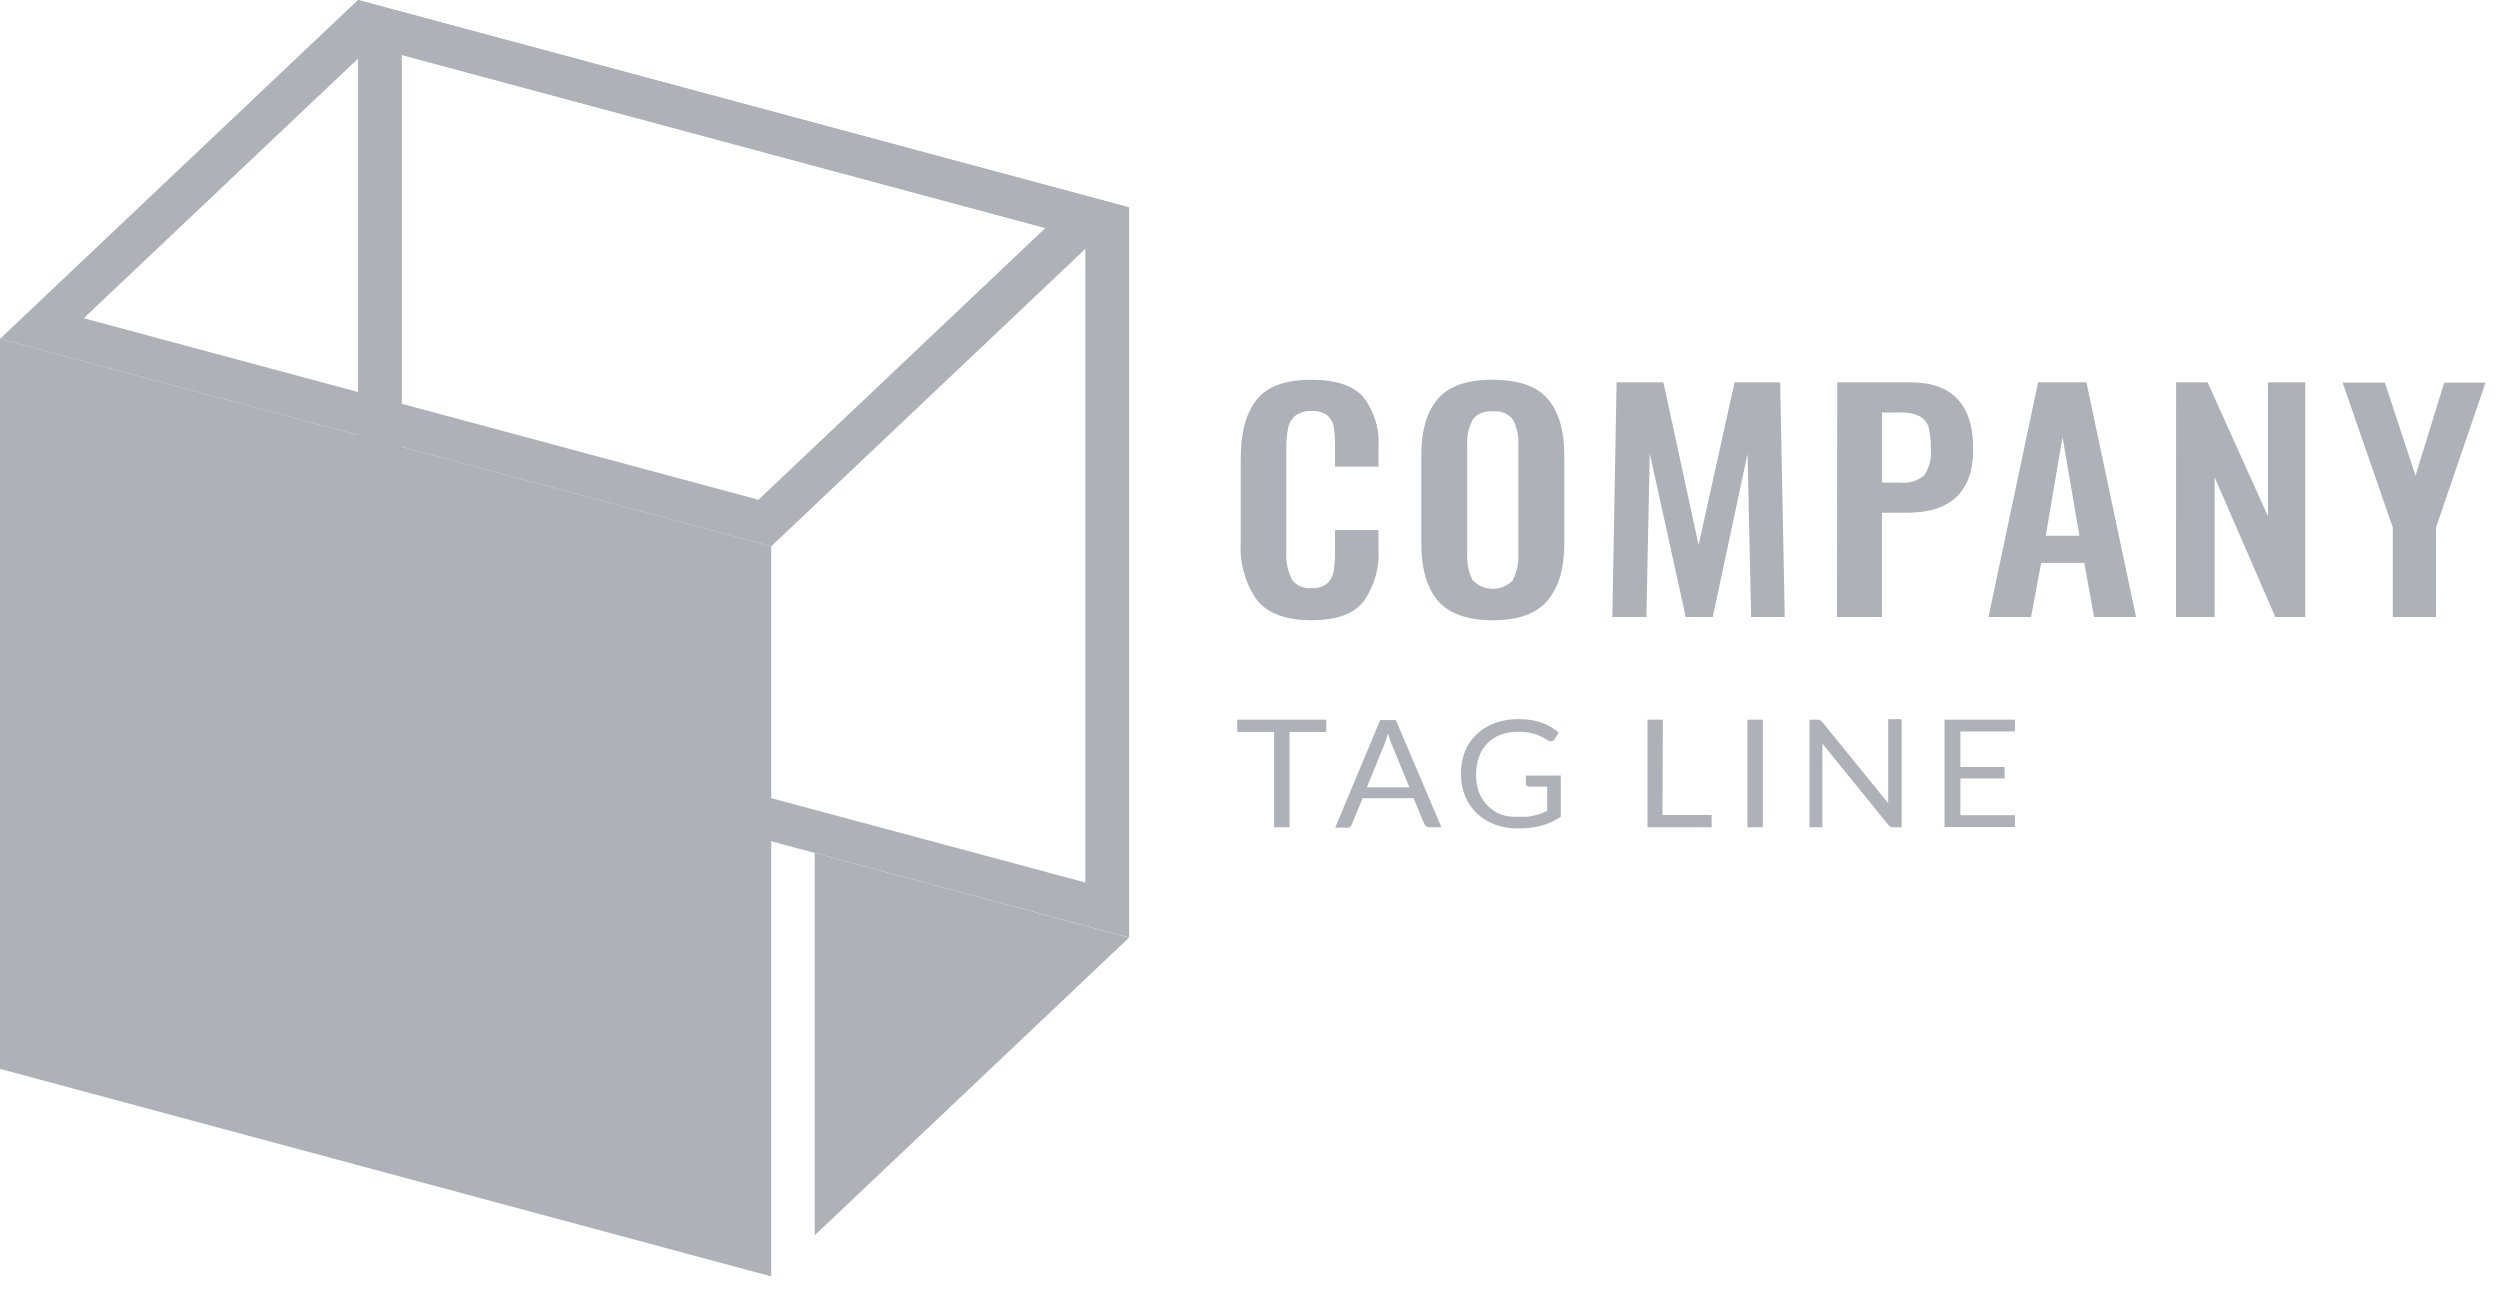
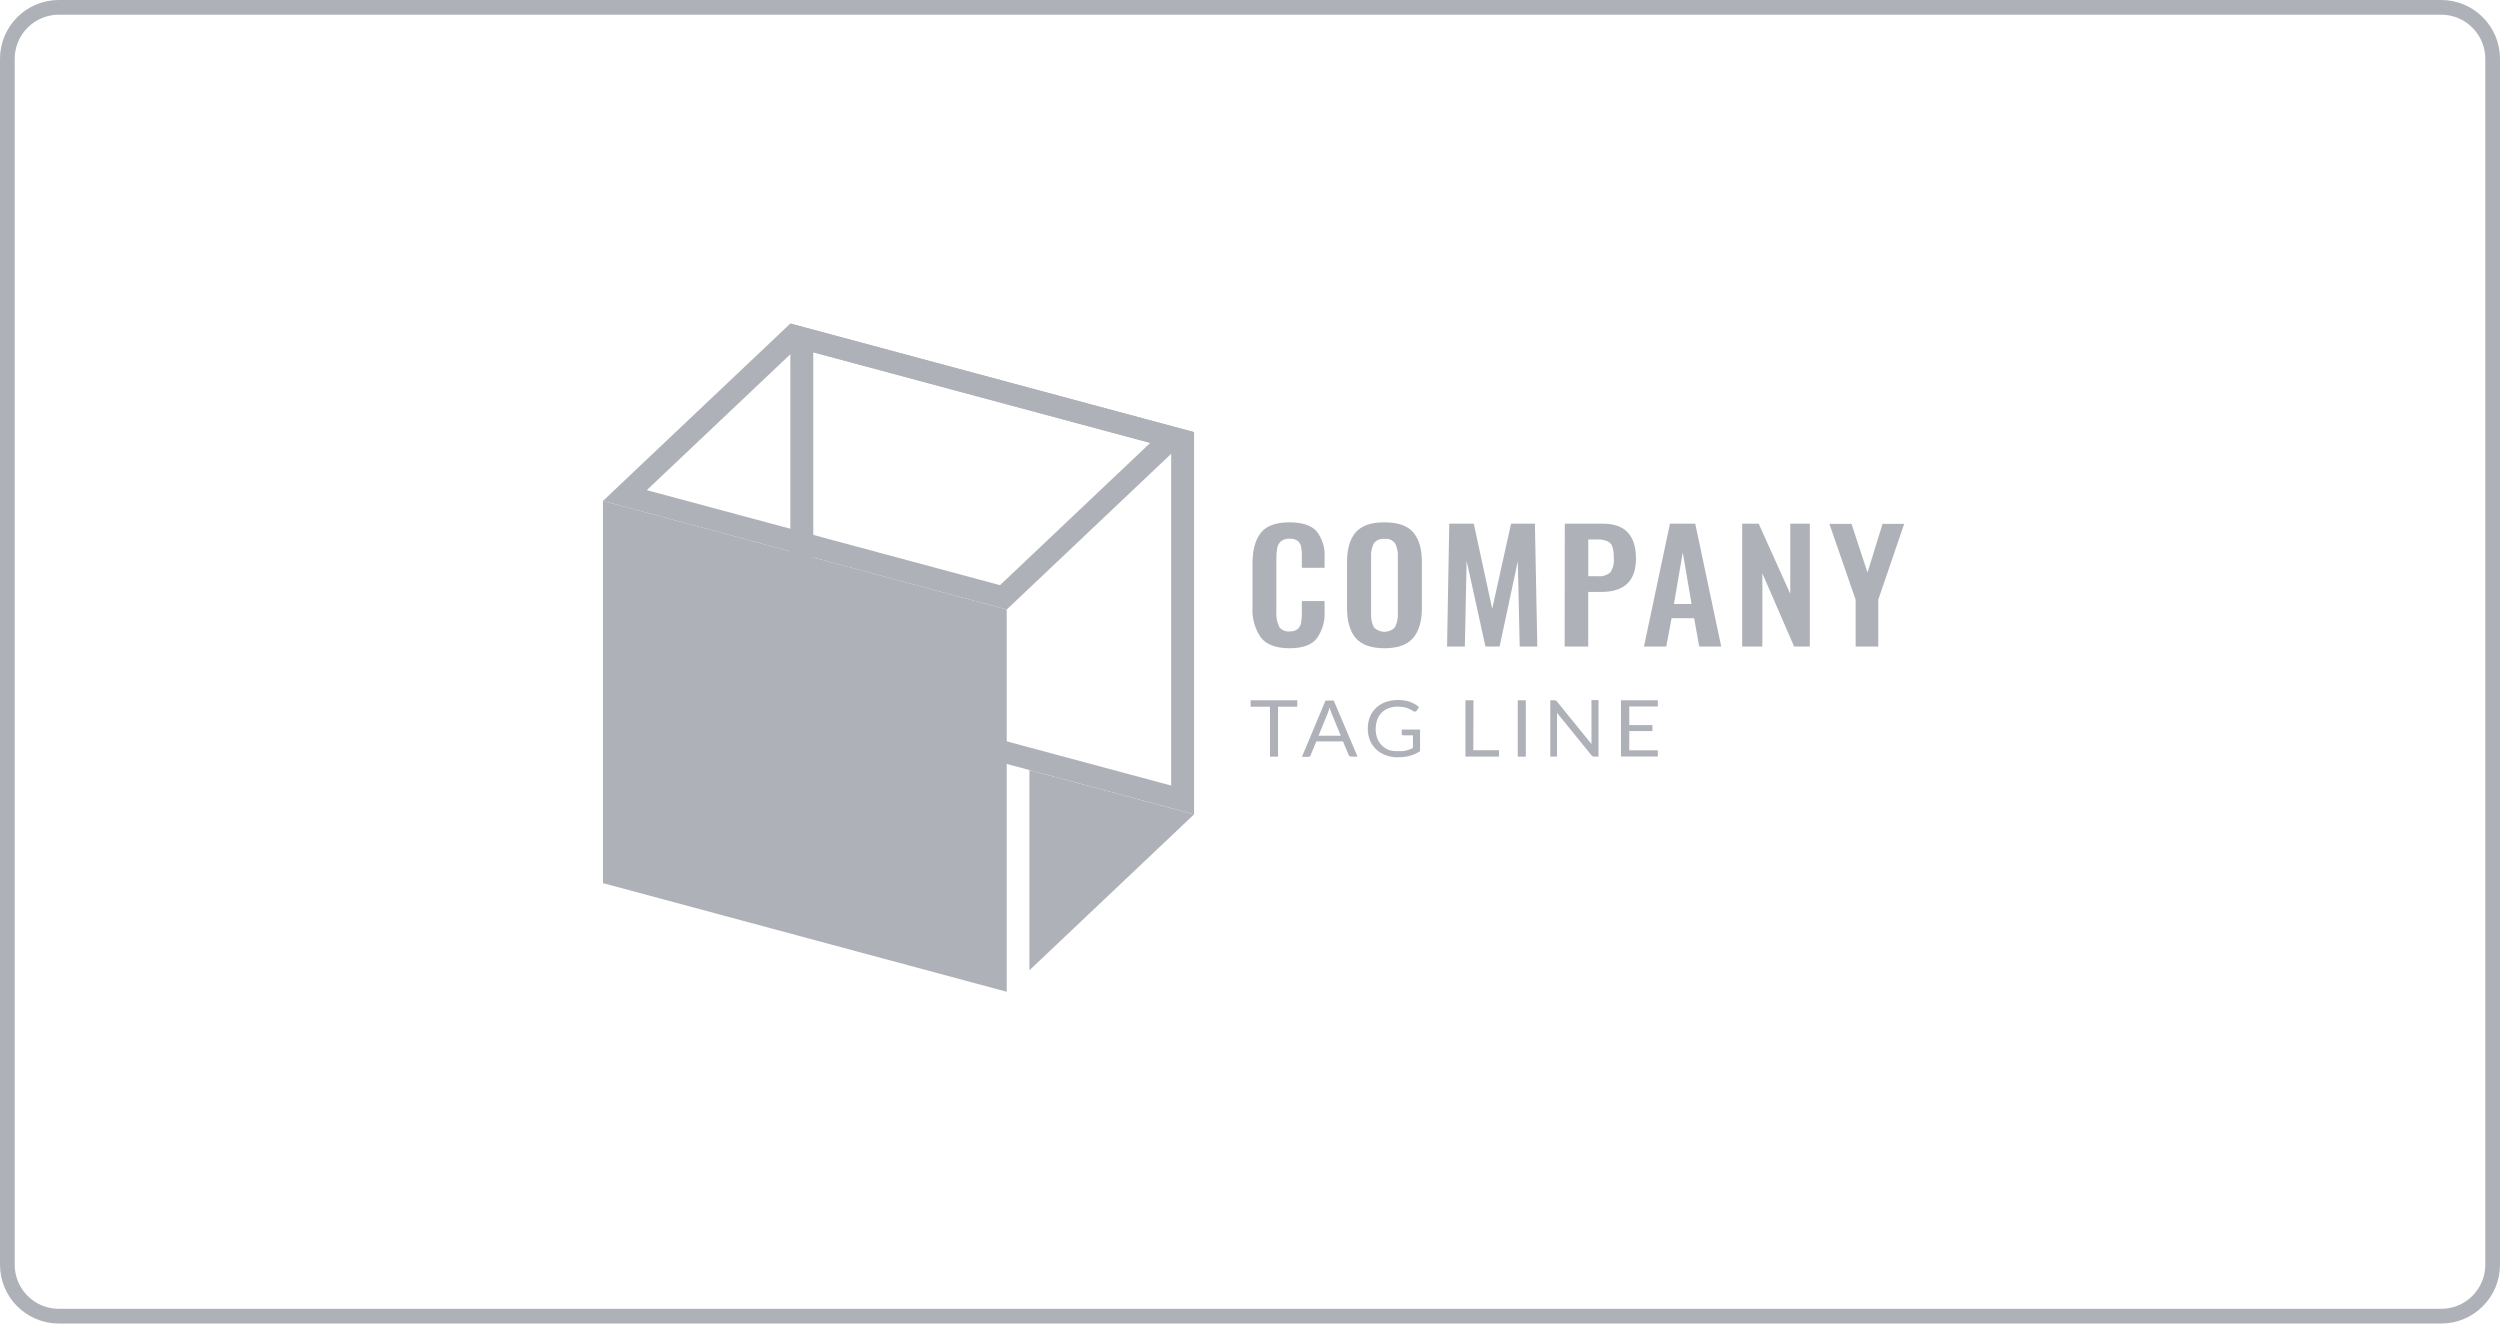
- <svg xmlns="http://www.w3.org/2000/svg" width="89" height="46" fill="none">
-   <path d="M44.74 21.353a3.259 3.259 0 01-.57-2.057v-2.982c0-.915.189-1.61.567-2.085.378-.475 1.028-.712 1.949-.71.865 0 1.48.202 1.843.607.396.516.589 1.147.544 1.784v.7h-1.547v-.71a3.961 3.961 0 00-.045-.694.69.69 0 00-.221-.413.836.836 0 00-.561-.16.886.886 0 00-.59.17.81.81 0 00-.257.455c-.044.243-.064.49-.06.737v3.62c-.025.349.044.698.198 1.016a.734.734 0 00.31.247.78.78 0 00.399.057.788.788 0 00.548-.164.748.748 0 00.23-.44c.037-.24.053-.483.049-.725v-.735h1.547v.67a2.914 2.914 0 01-.535 1.876c-.355.443-.961.664-1.852.664-.891 0-1.564-.236-1.946-.728zM51.186 21.384c-.391-.465-.587-1.141-.587-2.036V16.21c0-.886.196-1.556.587-2.011.39-.455 1.044-.682 1.961-.68.91 0 1.56.227 1.952.68.39.455.59 1.125.59 2.011v3.138c0 .886-.2 1.565-.597 2.033-.397.467-1.044.7-1.945.7-.9 0-1.567-.236-1.961-.697zm2.682-.753c.14-.29.204-.61.186-.928v-3.841a1.843 1.843 0 00-.183-.91.738.738 0 00-.316-.25.784.784 0 00-.408-.054.794.794 0 00-.41.054.75.75 0 00-.318.25c-.14.283-.204.596-.185.91v3.859c-.02.32.044.638.185.928a.96.96 0 00.327.23 1.008 1.008 0 00.796 0 .96.96 0 00.326-.23v-.018zM57.55 13.61h1.667l1.253 5.79 1.282-5.79h1.622l.163 8.356H62.34l-.128-5.807-1.238 5.807h-.961l-1.282-5.828-.119 5.828H57.4l.15-8.355zM65.406 13.61h2.596c1.496 0 2.244.791 2.244 2.373 0 1.515-.788 2.271-2.362 2.27h-.885v3.713h-1.602l.01-8.355zm2.218 3.571c.158.02.319.006.471-.04.152-.045.292-.122.41-.223.184-.283.265-.614.231-.944a2.859 2.859 0 00-.077-.758.633.633 0 00-.118-.23.672.672 0 00-.202-.168 1.529 1.529 0 00-.715-.133h-.622v2.496h.622zM72.556 13.61h1.721l1.766 8.356h-1.494l-.349-1.927h-1.535l-.36 1.927H70.79l1.766-8.355zm1.471 5.462l-.6-3.508-.599 3.508h1.199zM77.469 13.61h1.122l2.147 4.767V13.61h1.33v8.355h-1.067l-2.16-4.976v4.976h-1.375l.003-8.355zM85.184 18.78l-1.786-5.158h1.504l1.09 3.313 1.022-3.313h1.47l-1.762 5.158v3.186h-1.538V18.78zM47.215 25.619v.437h-1.308v3.395h-.548v-3.395h-1.314v-.437h3.17zM51.314 29.451h-.423a.177.177 0 01-.119-.036.196.196 0 01-.07-.088l-.378-.91H48.51l-.378.91a.258.258 0 01-.058.103.183.183 0 01-.119.036h-.423l1.603-3.832h.557l1.622 3.817zm-2.654-1.423h1.513l-.64-1.56a2.964 2.964 0 01-.12-.36l-.06.203-.058.16-.635 1.557zM54.077 29.075c.1.005.2.005.3 0 .087-.009.173-.024.257-.046a1.82 1.82 0 00.231-.07c.07-.027.141-.06.215-.093v-.862h-.641a.12.12 0 01-.087-.03.087.087 0 01-.032-.07v-.295h1.244v1.469a2.355 2.355 0 01-.676.312 2.655 2.655 0 01-.401.08 4.459 4.459 0 01-.468.024 2.252 2.252 0 01-.808-.143 1.937 1.937 0 01-.64-.4 1.849 1.849 0 01-.414-.607 2.076 2.076 0 01-.147-.795 2.155 2.155 0 01.144-.802c.092-.227.233-.433.413-.606.183-.173.401-.308.641-.398.275-.098.566-.146.859-.142.15 0 .298.01.446.033.13.02.258.052.38.097.113.04.22.09.321.152.099.06.192.127.28.2l-.155.237a.14.14 0 01-.052.052.15.15 0 01-.073.02.196.196 0 01-.099-.03 1.923 1.923 0 01-.157-.09 1.372 1.372 0 00-.215-.104 1.873 1.873 0 00-.295-.085 2.255 2.255 0 00-.407-.033 1.743 1.743 0 00-.618.106 1.337 1.337 0 00-.471.303c-.133.138-.235.3-.298.477a1.954 1.954 0 000 1.277c.07.18.179.345.32.482.132.132.291.235.468.304.204.066.42.092.635.076zM59.185 29.014h1.75v.437H58.65v-3.832h.548l-.013 3.395zM62.756 29.45h-.548V25.62h.548v3.832zM64.794 25.637c.032.018.06.041.083.07l2.343 2.889a.972.972 0 010-.137v-2.855h.478v3.847h-.276a.24.24 0 01-.119-.021.314.314 0 01-.086-.073l-2.34-2.885v2.979h-.458V25.62h.285c.031 0 .062.006.09.018zM71.732 25.619v.422H69.79v1.265h1.574v.406H69.79v1.308h1.942v.422h-2.506v-3.823h2.506zM14.303 1.954l24.335 6.541v22.922L14.305 24.88V1.954zM12.743 0v25.992l27.453 7.382V7.384L12.743 0z" fill="#AFB1B8" />
-   <path d="M27.456 45.44L0 38.052v-25.99l27.456 7.385V45.44z" fill="#AFB1B8" />
-   <path d="M13.198 1.66l24.017 6.459-10.214 9.672-24.02-6.462 10.217-9.67zM12.743 0L0 12.063l27.456 7.385 12.74-12.063L12.743 0zM29.002 43.978l11.194-10.6-11.194-3.013v13.613z" fill="#AFB1B8" />
+ <svg xmlns="http://www.w3.org/2000/svg" width="170" height="90" viewBox="0 0 170 90" fill="none">
+   <rect x="0.5" y="0.5" width="169" height="89" rx="3.5" stroke="#AFB1B8" />
+   <path d="M85.74 43.353C85.322 42.743 85.123 42.022 85.17 41.296V38.313C85.17 37.399 85.359 36.704 85.737 36.229C86.115 35.754 86.765 35.517 87.686 35.519C88.551 35.519 89.165 35.721 89.529 36.126C89.925 36.642 90.118 37.273 90.073 37.91V38.611H88.525V37.901C88.531 37.669 88.516 37.436 88.481 37.206C88.458 37.049 88.38 36.903 88.26 36.793C88.101 36.675 87.9 36.617 87.699 36.633C87.487 36.618 87.276 36.678 87.109 36.803C86.974 36.924 86.884 37.084 86.853 37.258C86.808 37.501 86.788 37.748 86.792 37.995V41.615C86.767 41.964 86.835 42.313 86.99 42.631C87.067 42.739 87.174 42.824 87.299 42.877C87.424 42.931 87.562 42.951 87.699 42.935C87.897 42.95 88.094 42.891 88.247 42.771C88.373 42.652 88.454 42.498 88.478 42.331C88.514 42.091 88.53 41.848 88.525 41.606V40.871H90.073V41.542C90.117 42.206 89.929 42.864 89.538 43.417C89.183 43.86 88.577 44.081 87.686 44.081C86.795 44.081 86.122 43.845 85.74 43.353Z" fill="#AFB1B8" />
+   <path d="M92.186 43.384C91.795 42.919 91.599 42.243 91.599 41.348V38.21C91.599 37.324 91.795 36.654 92.186 36.199C92.577 35.744 93.23 35.517 94.147 35.519C95.057 35.519 95.708 35.746 96.099 36.199C96.49 36.654 96.689 37.324 96.689 38.21V41.348C96.689 42.234 96.49 42.913 96.092 43.381C95.695 43.848 95.048 44.081 94.147 44.081C93.246 44.081 92.58 43.845 92.186 43.384ZM94.868 42.631C95.008 42.34 95.072 42.022 95.054 41.703V37.861C95.072 37.548 95.009 37.236 94.871 36.951C94.793 36.841 94.683 36.755 94.555 36.701C94.427 36.647 94.286 36.629 94.147 36.648C94.008 36.629 93.866 36.648 93.738 36.702C93.609 36.755 93.499 36.842 93.419 36.951C93.279 37.235 93.215 37.548 93.234 37.861V41.721C93.214 42.04 93.278 42.359 93.419 42.649C93.51 42.747 93.621 42.826 93.746 42.88C93.871 42.933 94.007 42.961 94.144 42.961C94.281 42.961 94.417 42.933 94.542 42.88C94.666 42.826 94.778 42.747 94.868 42.649V42.631Z" fill="#AFB1B8" />
+   <path d="M98.55 35.611H100.217L101.47 41.399L102.752 35.611H104.374L104.537 43.966H103.339L103.211 38.159L101.973 43.966H101.012L99.73 38.138L99.611 43.966H98.4L98.55 35.611Z" fill="#AFB1B8" />
+   <path d="M106.406 35.611H109.002C110.498 35.611 111.245 36.401 111.245 37.983C111.245 39.498 110.458 40.254 108.883 40.252H107.999V43.966H106.396L106.406 35.611ZM108.624 39.181C108.782 39.2 108.943 39.187 109.095 39.141C109.247 39.096 109.387 39.019 109.505 38.917C109.689 38.635 109.77 38.304 109.736 37.974C109.744 37.719 109.719 37.464 109.659 37.215C109.636 37.132 109.596 37.054 109.541 36.986C109.486 36.918 109.417 36.861 109.339 36.818C109.116 36.717 108.87 36.671 108.624 36.685H108.002V39.181H108.624Z" fill="#AFB1B8" />
+   <path d="M113.556 35.611H115.277L117.043 43.966H115.549L115.2 42.039H113.665L113.306 43.966H111.79L113.556 35.611ZM115.027 41.072L114.428 37.564L113.828 41.072H115.027Z" fill="#AFB1B8" />
+   <path d="M118.469 35.611H119.591L121.738 40.377V35.611H123.068V43.966H122.001L119.841 38.99V43.966H118.466L118.469 35.611Z" fill="#AFB1B8" />
+   <path d="M126.184 40.78L124.398 35.622H125.902L126.991 38.935L128.014 35.622H129.485L127.722 40.78V43.966H126.184V40.78Z" fill="#AFB1B8" />
+   <path d="M88.215 47.619V48.056H86.907V51.451H86.359V48.056H85.045V47.619H88.215Z" fill="#AFB1B8" />
+   <path d="M92.314 51.451H91.891C91.848 51.454 91.806 51.441 91.772 51.415C91.74 51.392 91.716 51.362 91.702 51.327L91.324 50.417H89.51L89.132 51.327C89.121 51.365 89.101 51.4 89.074 51.43C89.04 51.455 88.998 51.468 88.955 51.466H88.532L90.135 47.635H90.692L92.314 51.451ZM89.66 50.028H91.173L90.532 48.469C90.485 48.351 90.445 48.23 90.413 48.108C90.391 48.181 90.372 48.25 90.353 48.311L90.295 48.472L89.66 50.028Z" fill="#AFB1B8" />
+   <path d="M95.077 51.075C95.177 51.08 95.278 51.08 95.378 51.075C95.465 51.066 95.55 51.051 95.634 51.029C95.713 51.011 95.79 50.988 95.865 50.959C95.936 50.932 96.006 50.899 96.08 50.865V50.004H95.439C95.423 50.005 95.407 50.002 95.392 49.997C95.377 49.992 95.364 49.984 95.352 49.973C95.342 49.965 95.333 49.954 95.328 49.942C95.322 49.93 95.32 49.917 95.32 49.904V49.609H96.564V51.078C96.462 51.147 96.355 51.208 96.243 51.26C96.129 51.313 96.01 51.357 95.888 51.39C95.756 51.427 95.622 51.453 95.487 51.469C95.332 51.486 95.175 51.494 95.019 51.494C94.743 51.496 94.468 51.447 94.211 51.351C93.971 51.26 93.753 51.123 93.57 50.95C93.392 50.776 93.251 50.569 93.157 50.344C93.056 50.09 93.006 49.82 93.01 49.549C93.006 49.276 93.055 49.004 93.154 48.748C93.246 48.52 93.387 48.314 93.567 48.141C93.75 47.968 93.968 47.833 94.208 47.743C94.483 47.645 94.774 47.597 95.067 47.6C95.216 47.6 95.365 47.611 95.513 47.634C95.643 47.654 95.771 47.687 95.894 47.731C96.006 47.771 96.113 47.822 96.214 47.883C96.313 47.943 96.406 48.01 96.493 48.083L96.339 48.32C96.327 48.341 96.309 48.359 96.287 48.372C96.265 48.385 96.24 48.392 96.214 48.392C96.179 48.391 96.144 48.381 96.115 48.362C96.067 48.338 96.016 48.307 95.958 48.271C95.89 48.231 95.818 48.196 95.743 48.168C95.648 48.132 95.549 48.103 95.448 48.083C95.314 48.06 95.178 48.048 95.041 48.05C94.83 48.047 94.62 48.083 94.423 48.156C94.245 48.224 94.084 48.327 93.952 48.459C93.819 48.597 93.717 48.759 93.654 48.936C93.51 49.351 93.51 49.798 93.654 50.213C93.724 50.393 93.833 50.558 93.974 50.696C94.106 50.827 94.265 50.93 94.442 50.999C94.646 51.065 94.862 51.091 95.077 51.075Z" fill="#AFB1B8" />
+   <path d="M100.185 51.014H101.935V51.451H99.65V47.619H100.198L100.185 51.014Z" fill="#AFB1B8" />
+   <path d="M103.756 51.451H103.208V47.619H103.756V51.451Z" fill="#AFB1B8" />
+   <path d="M105.794 47.637C105.826 47.655 105.855 47.678 105.877 47.707L108.22 50.596C108.217 50.55 108.217 50.505 108.22 50.459C108.22 50.416 108.22 50.374 108.22 50.335V47.604H108.698V51.451H108.422C108.381 51.454 108.34 51.447 108.303 51.43C108.27 51.411 108.241 51.386 108.217 51.357L105.877 48.472C105.877 48.517 105.877 48.559 105.877 48.602C105.877 48.645 105.877 48.684 105.877 48.72V51.451H105.419V47.619H105.704C105.735 47.619 105.766 47.625 105.794 47.637Z" fill="#AFB1B8" />
+   <path d="M112.732 47.619V48.041H110.79V49.306H112.364V49.712H110.79V51.02H112.732V51.442H110.226V47.619H112.732Z" fill="#AFB1B8" />
+   <path d="M55.303 23.954L79.638 30.495V53.417L55.303 46.879V23.954ZM53.743 22V47.992L81.196 55.374V29.385L53.743 22Z" fill="#AFB1B8" />
+   <path d="M68.457 67.44L41 60.052V34.062L68.457 41.447V67.44Z" fill="#AFB1B8" />
+   <path d="M54.198 23.66L78.216 30.119L68.001 39.791L43.981 33.329L54.198 23.66ZM53.743 22L41 34.063L68.457 41.448L81.196 29.385L53.743 22Z" fill="#AFB1B8" />
+   <path d="M70.001 65.978L81.196 55.377L70.001 52.365V65.978Z" fill="#AFB1B8" />
</svg>
